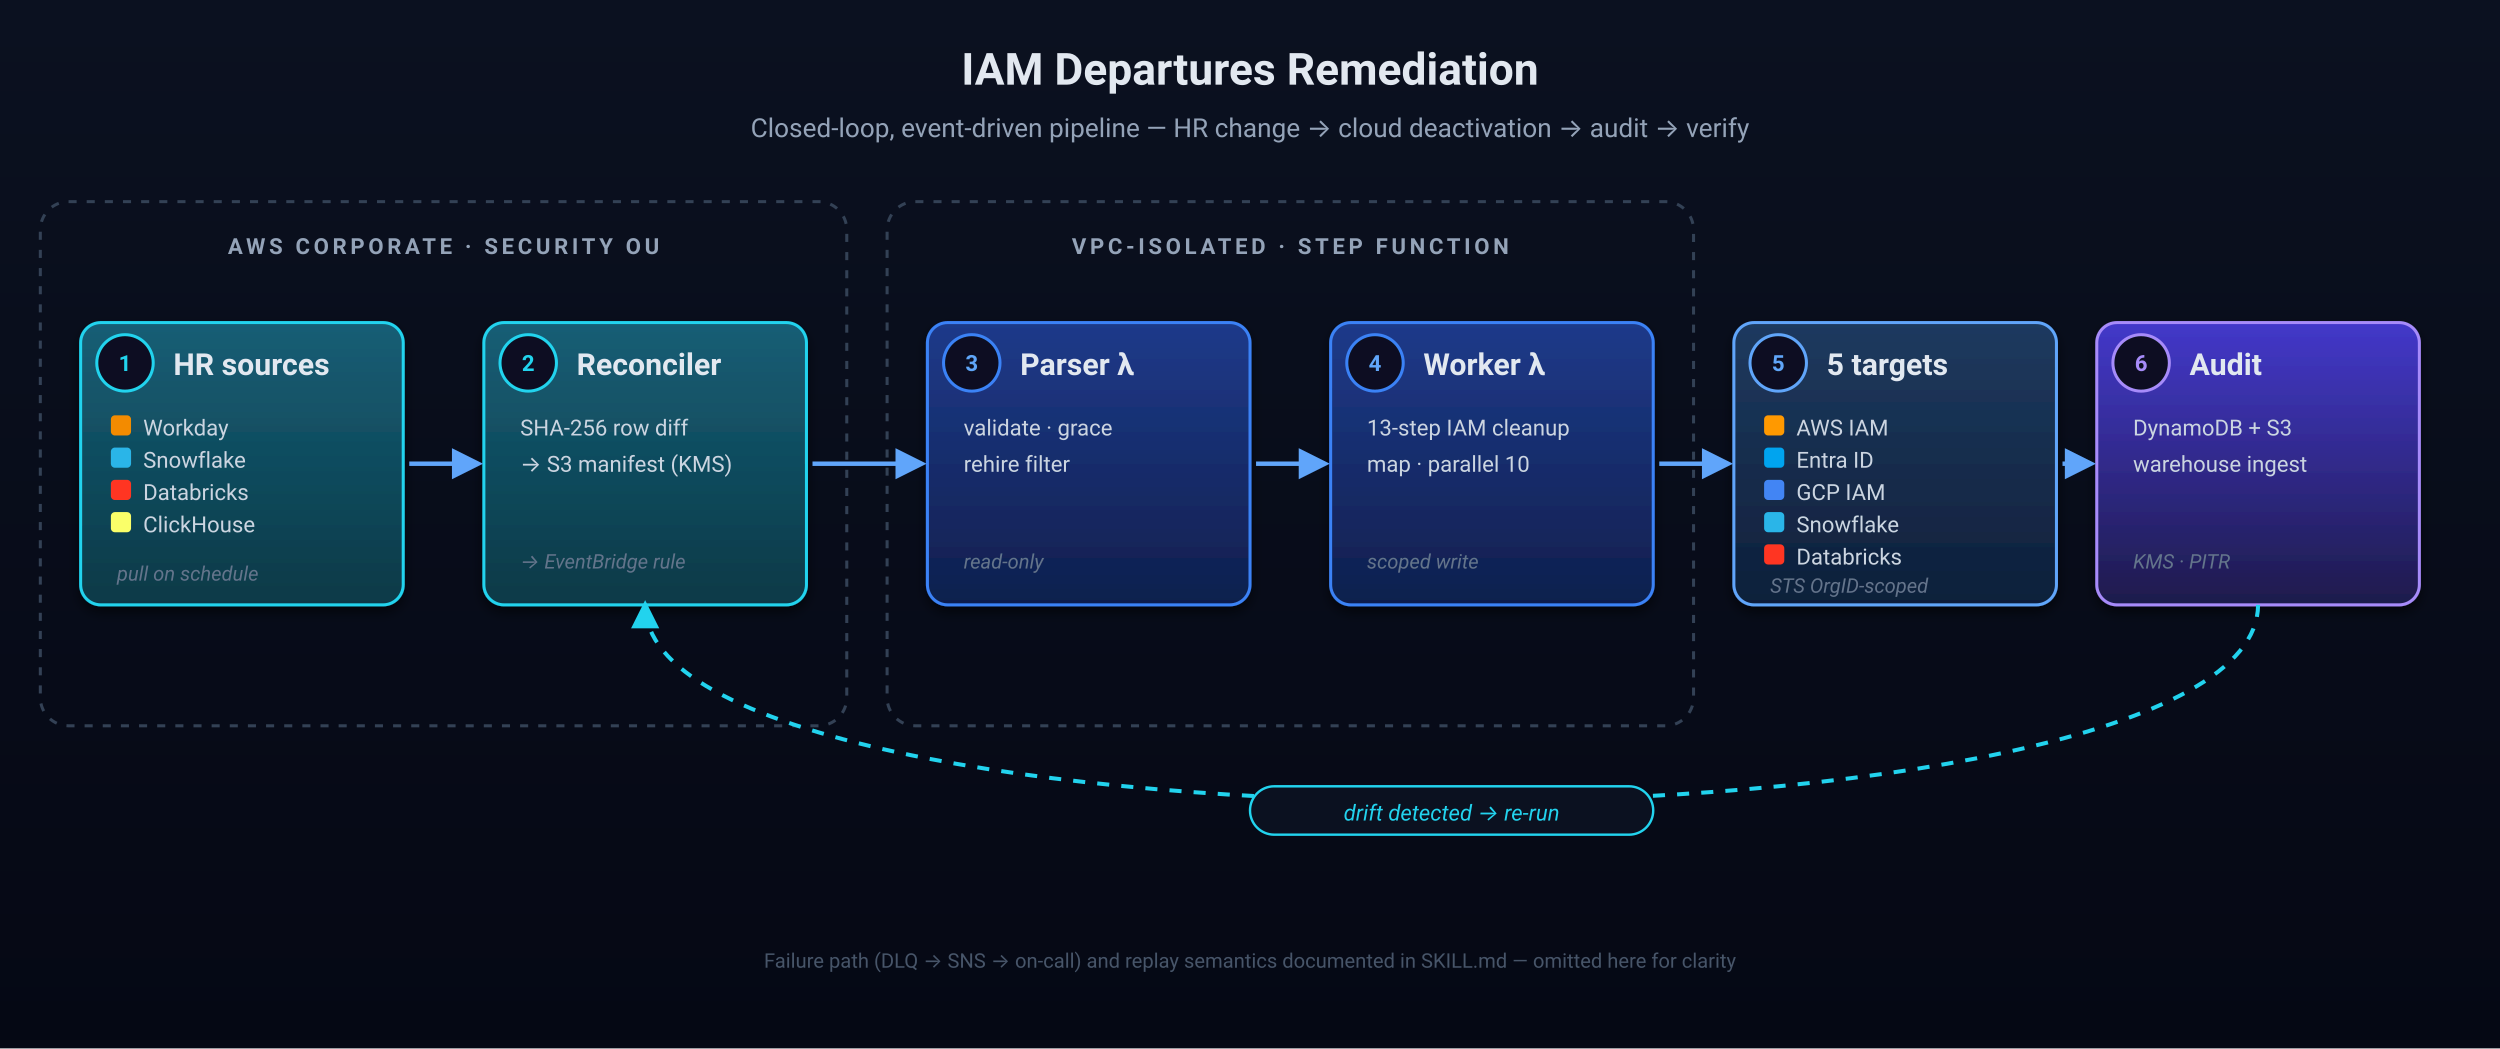
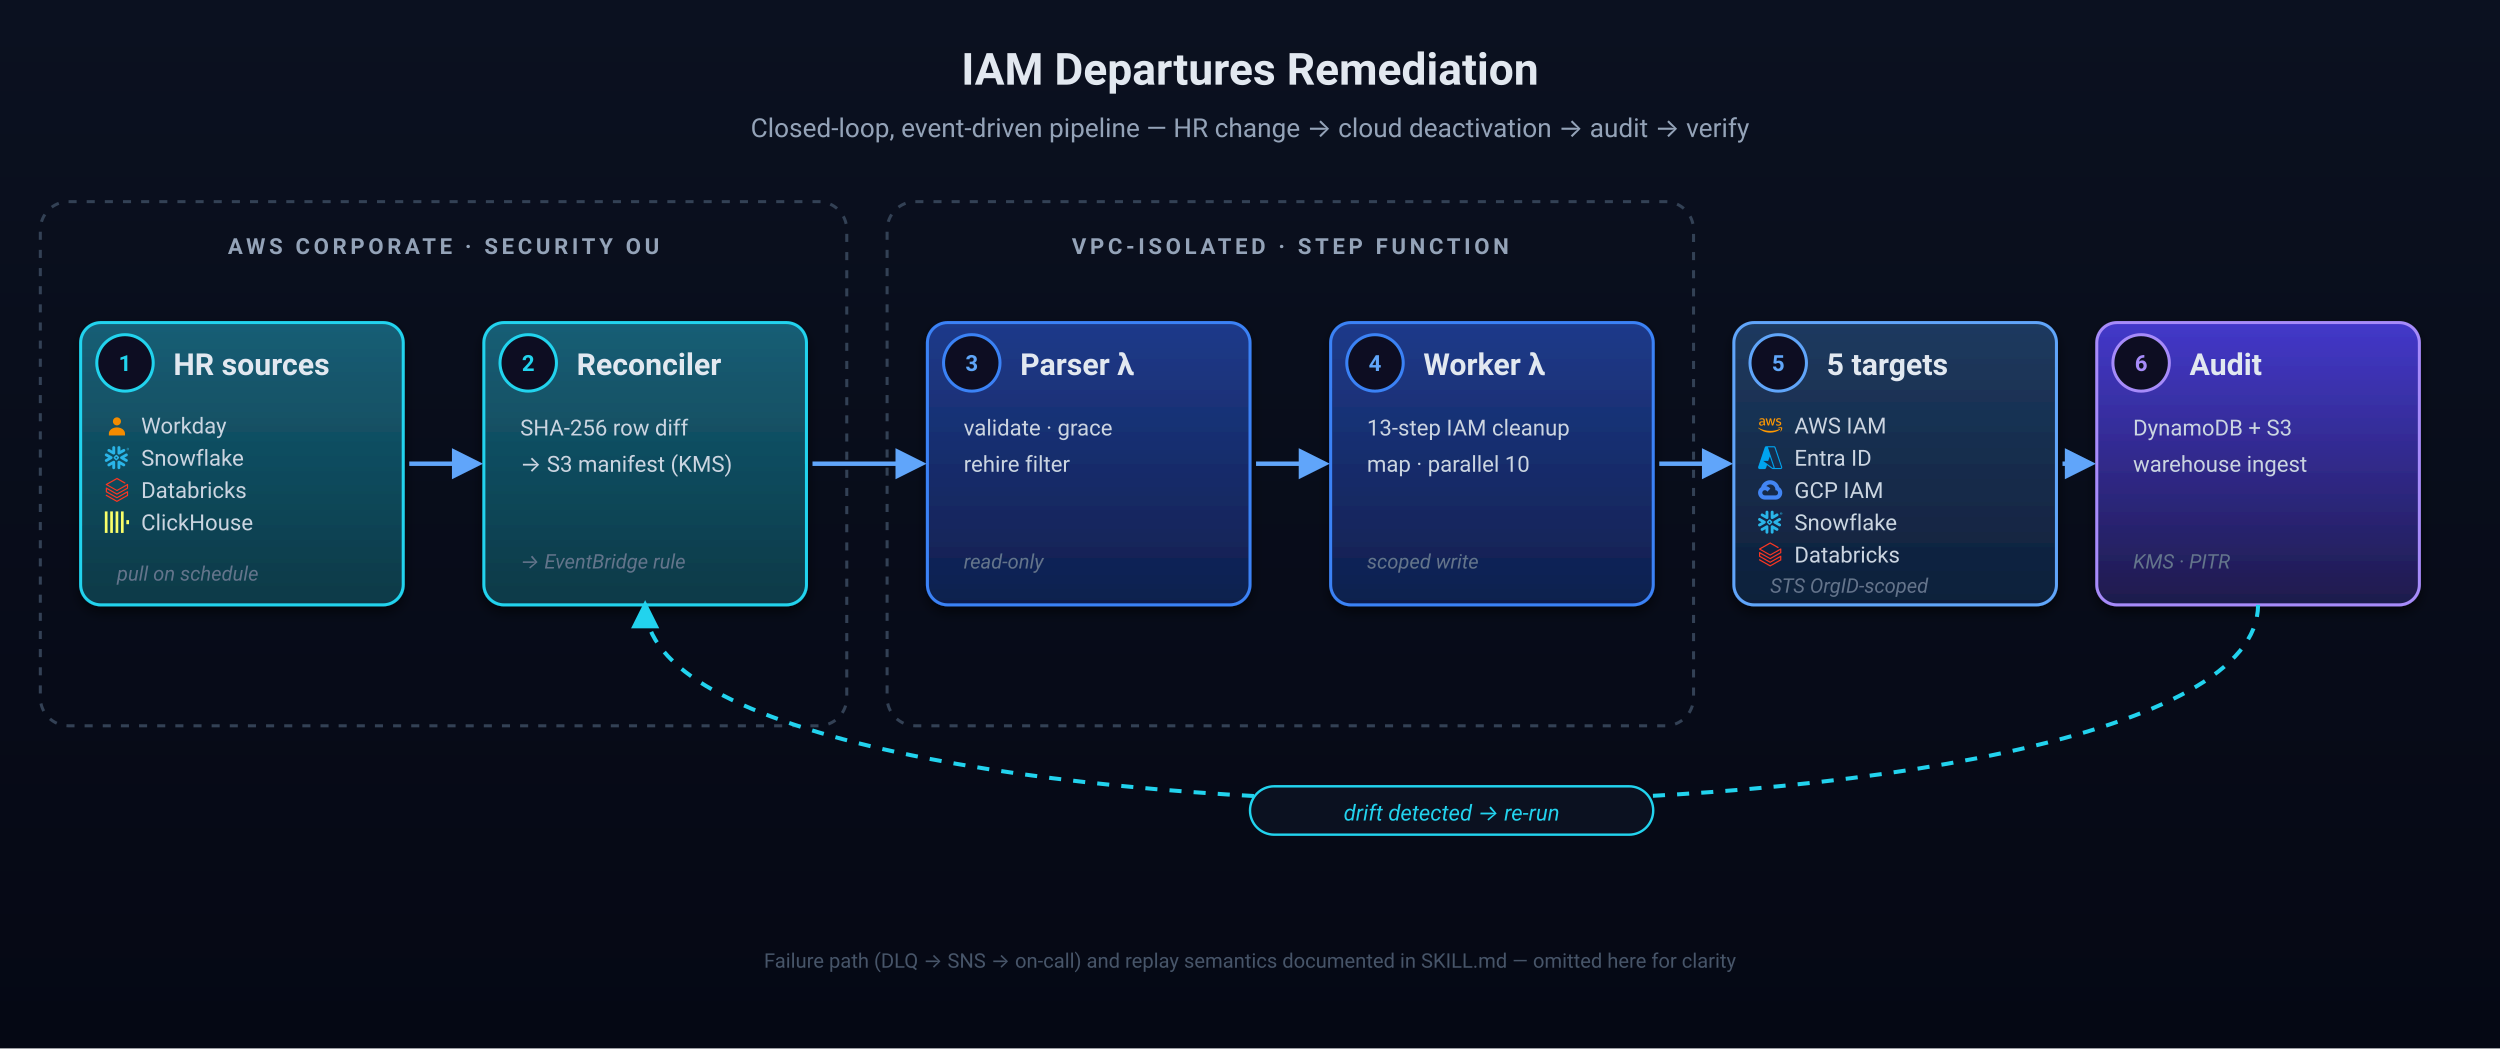
<svg xmlns="http://www.w3.org/2000/svg" viewBox="0 0 1240 520" role="img" aria-label="IAM Departures Remediation — closed-loop, event-driven pipeline architecture">
  <defs>
    <linearGradient id="bg" x1="0" y1="0" x2="0" y2="1">
      <stop offset="0" stop-color="#0b1120" />
      <stop offset="1" stop-color="#050814" />
    </linearGradient>
    <linearGradient id="gCorp" x1="0" y1="0" x2="0" y2="1">
      <stop offset="0" stop-color="#155e75" />
      <stop offset="1" stop-color="#0c3947" />
    </linearGradient>
    <linearGradient id="gVpc" x1="0" y1="0" x2="0" y2="1">
      <stop offset="0" stop-color="#1e3a8a" />
      <stop offset="1" stop-color="#0f1f4d" />
    </linearGradient>
    <linearGradient id="gTgt" x1="0" y1="0" x2="0" y2="1">
      <stop offset="0" stop-color="#1e3a5f" />
      <stop offset="1" stop-color="#0e1f3a" />
    </linearGradient>
    <linearGradient id="gAudit" x1="0" y1="0" x2="0" y2="1">
      <stop offset="0" stop-color="#4338ca" />
      <stop offset="1" stop-color="#1e1b4b" />
    </linearGradient>
    <marker id="arrow" viewBox="0 0 12 12" refX="10" refY="6" markerWidth="7" markerHeight="7" orient="auto">
      <path d="M 0 0 L 12 6 L 0 12 z" fill="#60a5fa" />
    </marker>
    <marker id="arrowDrift" viewBox="0 0 12 12" refX="10" refY="6" markerWidth="7" markerHeight="7" orient="auto">
      <path d="M 0 0 L 12 6 L 0 12 z" fill="#22d3ee" />
    </marker>
    <filter id="shadow" x="-30%" y="-30%" width="160%" height="160%">
      <feGaussianBlur in="SourceAlpha" stdDeviation="3" />
      <feOffset dx="0" dy="3" result="blur" />
      <feComponentTransfer>
        <feFuncA type="linear" slope="0.55" />
      </feComponentTransfer>
      <feMerge>
        <feMergeNode />
        <feMergeNode in="SourceGraphic" />
      </feMerge>
    </filter>
    <style>
      .ttl    { font-family: -apple-system, BlinkMacSystemFont, "Segoe UI", Roboto, "Helvetica Neue", sans-serif; }
      .h1     { font-size: 22px; font-weight: 700; fill: #e2e8f0; }
      .h2     { font-size: 13px; fill: #94a3b8; }
      .group  { font-size: 11px; font-weight: 600; fill: #94a3b8; letter-spacing: 1.8px; }
      .box-t  { font-size: 15px; font-weight: 600; fill: #e2e8f0; }
      .box-b  { font-size: 11px; fill: #cbd5e1; }
      .box-i  { font-size: 10px; fill: #64748b; font-style: italic; }
      .step-n { font-size: 11px; font-weight: 700; text-anchor: middle; }
      .drift  { font-size: 11px; fill: #22d3ee; font-style: italic; }
      .foot   { font-size: 10px; fill: #475569; }
    </style>
+     <symbol id="icon-aws" viewBox="0 0 24 24">
+       <path d="M6.763 10.036c0 .296.032.535.088.71.064.176.144.368.256.576.04.063.056.127.056.183 0 .08-.048.16-.152.24l-.503.335a.383.383 0 0 1-.208.072c-.08 0-.16-.04-.239-.112a2.47 2.47 0 0 1-.287-.375 6.18 6.18 0 0 1-.248-.471c-.622.734-1.405 1.101-2.347 1.101-.67 0-1.205-.191-1.596-.574-.391-.384-.59-.894-.59-1.533 0-.678.239-1.23.726-1.644.487-.415 1.133-.623 1.955-.623.272 0 .551.024.846.064.296.04.6.104.918.176v-.583c0-.607-.127-1.03-.375-1.277-.255-.248-.686-.367-1.3-.367-.28 0-.568.031-.863.103-.295.072-.583.16-.862.272a2.287 2.287 0 0 1-.28.104.488.488 0 0 1-.127.023c-.112 0-.168-.08-.168-.247v-.391c0-.128.016-.224.056-.28a.597.597 0 0 1 .224-.167c.279-.144.614-.264 1.005-.36a4.84 4.84 0 0 1 1.246-.151c.95 0 1.644.216 2.091.647.439.43.662 1.085.662 1.963v2.586zm-3.24 1.214c.263 0 .534-.048.822-.144.287-.096.543-.271.758-.51.128-.152.224-.32.272-.512.047-.191.08-.423.08-.694v-.335a6.66 6.66 0 0 0-.735-.136 6.02 6.02 0 0 0-.75-.048c-.535 0-.926.104-1.19.32-.263.215-.39.518-.39.917 0 .375.095.655.295.846.191.2.47.296.838.296zm6.41.862c-.144 0-.24-.024-.304-.08-.064-.048-.12-.16-.168-.311L7.586 5.55a1.398 1.398 0 0 1-.072-.32c0-.128.064-.2.191-.2h.783c.151 0 .255.025.31.08.065.048.113.16.16.312l1.342 5.284 1.245-5.284c.04-.16.088-.264.151-.312a.549.549 0 0 1 .32-.08h.638c.152 0 .256.025.32.08.063.048.12.16.151.312l1.261 5.348 1.381-5.348c.048-.16.104-.264.16-.312a.52.52 0 0 1 .311-.08h.743c.127 0 .2.065.2.2 0 .04-.009.08-.017.128a1.137 1.137 0 0 1-.056.2l-1.923 6.17c-.048.16-.104.263-.168.311a.51.51 0 0 1-.303.08h-.687c-.151 0-.255-.024-.32-.08-.063-.056-.119-.16-.15-.32l-1.238-5.148-1.23 5.14c-.04.16-.087.264-.15.32-.065.056-.177.08-.32.08zm10.256.215c-.415 0-.83-.048-1.229-.143-.399-.096-.71-.2-.918-.32-.128-.071-.215-.151-.247-.223a.563.563 0 0 1-.048-.224v-.407c0-.167.064-.247.183-.247.048 0 .096.008.144.024.048.016.12.048.2.08.271.12.566.215.878.279.319.064.63.096.95.096.502 0 .894-.088 1.165-.264a.86.86 0 0 0 .415-.758.777.777 0 0 0-.215-.559c-.144-.151-.416-.287-.807-.415l-1.157-.36c-.583-.183-1.014-.454-1.277-.813a1.902 1.902 0 0 1-.4-1.158c0-.335.073-.63.216-.886.144-.255.335-.479.575-.654.24-.184.51-.32.83-.415.32-.096.655-.136 1.006-.136.175 0 .359.008.535.032.183.024.35.056.518.088.16.04.312.08.455.127.144.048.256.096.336.144a.69.69 0 0 1 .24.2.43.43 0 0 1 .071.263v.375c0 .168-.064.256-.184.256a.83.83 0 0 1-.303-.096 3.652 3.652 0 0 0-1.532-.311c-.455 0-.815.071-1.062.223-.248.152-.375.383-.375.71 0 .224.08.416.24.567.159.152.454.304.877.44l1.134.358c.574.184.99.44 1.237.767.247.327.367.702.367 1.117 0 .343-.072.655-.207.926-.144.272-.336.511-.583.703-.248.2-.543.343-.886.447-.36.111-.734.167-1.142.167zM21.698 16.207c-2.626 1.94-6.442 2.969-9.722 2.969-4.598 0-8.74-1.7-11.87-4.526-.247-.223-.024-.527.272-.351 3.384 1.963 7.559 3.153 11.877 3.153 2.914 0 6.114-.607 9.06-1.852.439-.2.814.287.383.607zM22.792 14.961c-.336-.43-2.22-.207-3.074-.103-.255.032-.295-.192-.063-.36 1.5-1.053 3.967-.75 4.254-.399.287.36-.08 2.826-1.485 4.007-.215.184-.423.088-.327-.151.32-.79 1.03-2.57.695-2.994z" />
+     </symbol>
+     <symbol id="icon-azure" viewBox="0 0 24 24">
+       <path d="M22.379 23.343a1.62 1.62 0 0 0 1.536-2.14v.002L17.35 1.76A1.62 1.62 0 0 0 15.816.657H8.184A1.62 1.62 0 0 0 6.65 1.76L.086 21.204a1.62 1.62 0 0 0 1.536 2.139h4.741a1.62 1.62 0 0 0 1.535-1.103l.977-2.892 4.947 3.675c.28.208.618.32.966.32m-3.084-12.531 3.624 10.739a.54.54 0 0 1-.51.713v-.001h-.03a.54.54 0 0 1-.322-.106l-9.287-6.9h4.853m6.313 7.006c.116-.326.13-.694.007-1.058L9.79 1.76a1.722 1.722 0 0 0-.007-.02h6.034a.54.54 0 0 1 .512.366l6.562 19.445a.54.54 0 0 1-.338.684" />
+     </symbol>
+     <symbol id="icon-gcp" viewBox="0 0 24 24">
+       <path d="M12.19 2.38a9.344 9.344 0 0 0-9.234 6.893c.053-.02-.055.013 0 0-3.875 2.551-3.922 8.11-.247 10.941l.006-.007-.007.03a6.717 6.717 0 0 0 4.077 1.356h5.173l.03.03h5.192c6.687.053 9.376-8.605 3.835-12.35a9.365 9.365 0 0 0-2.821-4.552l-.043.043.006-.05A9.344 9.344 0 0 0 12.19 2.38zm-.358 4.146c1.244-.04 2.518.368 3.486 1.15a5.186 5.186 0 0 1 1.862 4.078v.518c3.53-.07 3.53 5.262 0 5.193h-5.193l-.008.009v-.04H6.785a2.59 2.59 0 0 1-1.067-.23h.001a2.597 2.597 0 1 1 3.437-3.437l3.013-3.012A6.747 6.747 0 0 0 8.11 8.24c.018-.01.04-.026.054-.023a5.186 5.186 0 0 1 3.67-1.69z" />
+     </symbol>
+     <symbol id="icon-snowflake" viewBox="0 0 24 24">
+       <path d="M24 3.459c0 .646-.418 1.18-1.141 1.18-.723 0-1.142-.534-1.142-1.18 0-.647.419-1.18 1.142-1.18.723 0 1.141.533 1.141 1.18zm-.228 0c0-.533-.38-.951-.913-.951s-.913.38-.913.95c0 .533.38.952.913.952.57 0 .913-.419.913-.951zm-1.37-.533h.495c.266 0 .456.152.456.38 0 .153-.076.229-.19.305l.19.266v.038h-.266l-.19-.266h-.229v.266h-.266zm.495.228h-.229v.267h.229c.114 0 .152-.038.152-.114.038-.077-.038-.153-.152-.153zM7.602 12.4c.038-.151.076-.304.076-.456 0-.114-.038-.228-.038-.342-.114-.343-.304-.647-.646-.838l-4.87-2.777c-.685-.38-1.56-.152-1.94.533-.381.685-.153 1.56.532 1.94l2.701 1.56-2.701 1.56c-.685.38-.913 1.256-.533 1.94.38.685 1.256.914 1.94.533l4.832-2.777c.343-.267.571-.533.647-.876zm1.332 2.626c-.266-.038-.57.038-.837.19l-4.832 2.777c-.685.38-.913 1.256-.532 1.94.38.686 1.255.914 1.94.533l2.701-1.56v3.12c0 .8.647 1.408 1.446 1.408.799 0 1.407-.647 1.407-1.408v-5.592c0-.761-.57-1.37-1.293-1.408zm4.946-6.088c.266.038.57-.038.837-.19l4.832-2.777c.685-.38.913-1.256.532-1.94-.38-.686-1.255-.914-1.94-.533l-2.701 1.56V1.975c0-.799-.647-1.408-1.446-1.408-.799 0-1.446.609-1.446 1.408V7.53c0 .76.609 1.37 1.332 1.407zM3.265 5.97l4.832 2.777c.266.152.533.19.837.19.723-.038 1.331-.684 1.331-1.407V1.975c0-.799-.646-1.408-1.407-1.408-.799 0-1.446.647-1.446 1.408v3.12l-2.701-1.56c-.685-.38-1.56-.152-1.94.533-.419.646-.19 1.521.494 1.902zm9.093 6.011a.412.412 0 00-.114-.266l-.57-.571a.346.346 0 00-.267-.114.412.412 0 00-.266.114l-.571.57a.411.411 0 00-.114.267c0 .076.038.19.114.267l.57.57a.345.345 0 00.267.114c.076 0 .19-.038.266-.114l.571-.57a.412.412 0 00.114-.267zm1.598.533L11.94 14.53c-.039.038-.153.114-.229.114h-.608a.411.411 0 01-.267-.114L8.82 12.514a.408.408 0 01-.076-.229v-.608c0-.076.038-.19.114-.267l2.016-2.016a.41.41 0 01.267-.114h.608a.41.41 0 01.267.114l2.016 2.016a.347.347 0 01.114.267v.608c-.076.077-.114.19-.19.229zm5.593 5.44l-4.832-2.777c-.266-.152-.57-.19-.837-.152-.723.038-1.332.684-1.332 1.408v5.554c0 .8.647 1.408 1.408 1.408.799 0 1.446-.647 1.446-1.408v-3.12l2.7 1.56c.686.38 1.561.152 1.941-.533.419-.646.19-1.521-.494-1.94zm2.549-7.533l-2.701 1.56 2.7 1.56c.686.38.914 1.256.533 1.94-.38.685-1.255.913-1.94.533l-4.832-2.778a1.644 1.644 0 01-.647-.798c-.037-.153-.076-.305-.076-.457 0-.114.039-.228.039-.342.114-.343.342-.647.646-.837l4.832-2.778c.685-.38 1.56-.152 1.94.533.457.609.19 1.484-.494 1.864" />
+     </symbol>
+     <symbol id="icon-databricks" viewBox="0 0 24 24">
+       <path d="M.95 14.184L12 20.403l9.919-5.55v2.21L12 22.662l-10.484-5.96-.565.308v.77L12 24l11.05-6.218v-4.317l-.515-.309L12 19.118l-9.867-5.653v-2.21L12 16.805l11.05-6.218V6.32l-.515-.308L12 11.974 2.647 6.681 12 1.388l7.76 4.368.668-.411v-.566L12 0 .95 6.27v.72L12 13.207l9.919-5.55v2.26L12 15.52 1.516 9.56l-.565.308Z" />
+     </symbol>
+     <symbol id="icon-clickhouse" viewBox="0 0 24 24">
+       <path d="M21.333 10H24v4h-2.667ZM16 1.335h2.667v21.33H16Zm-5.333 0h2.666v21.33h-2.666ZM0 22.665V1.335h2.667v21.33zm5.333-21.33H8v21.33H5.333Z" />
+     </symbol>
+     <symbol id="icon-workday" viewBox="0 0 24 24">
+       <path d="M12 4a4 4 0 1 1 0 8 4 4 0 0 1 0-8zm0 10c4.42 0 8 2.69 8 6v2H4v-2c0-3.31 3.58-6 8-6z" />
+     </symbol>
  </defs>
  <rect width="1240" height="520" fill="url(#bg)" />
  <g class="ttl">
    <text x="620" y="42" text-anchor="middle" class="h1">IAM Departures Remediation</text>
    <text x="620" y="68" text-anchor="middle" class="h2">Closed-loop, event-driven pipeline — HR change → cloud deactivation → audit → verify</text>
  </g>
  <g class="ttl">
    <rect x="20" y="100" width="400" height="260" rx="14" fill="none" stroke="#334155" stroke-width="1.5" stroke-dasharray="4 5" />
    <text x="220" y="126" text-anchor="middle" class="group">AWS CORPORATE  ·  SECURITY OU</text>
    <rect x="440" y="100" width="400" height="260" rx="14" fill="none" stroke="#334155" stroke-width="1.5" stroke-dasharray="4 5" />
    <text x="640" y="126" text-anchor="middle" class="group">VPC-ISOLATED  ·  STEP FUNCTION</text>
  </g>
  <g filter="url(#shadow)" class="ttl">
    <rect x="40" y="160" width="160" height="140" rx="10" fill="url(#gCorp)" stroke="#22d3ee" stroke-width="1.5" />
    <circle cx="62" cy="180" r="14" fill="#0b1120" stroke="#22d3ee" stroke-width="1.5" />
    <text x="62" y="184" class="step-n" fill="#22d3ee">1</text>
    <text x="86" y="186" class="box-t">HR sources</text>
-     <rect x="55" y="206" width="10" height="10" rx="2" fill="#F38B00" />
-     <text x="71" y="216" class="box-b">Workday</text>
-     <rect x="55" y="222" width="10" height="10" rx="2" fill="#29B5E8" />
-     <text x="71" y="232" class="box-b">Snowflake</text>
-     <rect x="55" y="238" width="10" height="10" rx="2" fill="#FF3621" />
-     <text x="71" y="248" class="box-b">Databricks</text>
-     <rect x="55" y="254" width="10" height="10" rx="2" fill="#FAFF69" />
-     <text x="71" y="264" class="box-b">ClickHouse</text>
+     <use href="#icon-workday" x="52" y="205" width="12" height="12" fill="#F38B00" />
+     <text x="70" y="215" class="box-b">Workday</text>
+     <use href="#icon-snowflake" x="52" y="221" width="12" height="12" fill="#29B5E8" />
+     <text x="70" y="231" class="box-b">Snowflake</text>
+     <use href="#icon-databricks" x="52" y="237" width="12" height="12" fill="#FF3621" />
+     <text x="70" y="247" class="box-b">Databricks</text>
+     <use href="#icon-clickhouse" x="52" y="253" width="12" height="12" fill="#FAFF69" />
+     <text x="70" y="263" class="box-b">ClickHouse</text>
    <text x="58" y="288" class="box-i">pull on schedule</text>
  </g>
  <g filter="url(#shadow)" class="ttl">
    <rect x="240" y="160" width="160" height="140" rx="10" fill="url(#gCorp)" stroke="#22d3ee" stroke-width="1.5" />
    <circle cx="262" cy="180" r="14" fill="#0b1120" stroke="#22d3ee" stroke-width="1.5" />
    <text x="262" y="184" class="step-n" fill="#22d3ee">2</text>
    <text x="286" y="186" class="box-t">Reconciler</text>
    <text x="258" y="216" class="box-b">SHA-256 row diff</text>
    <text x="258" y="234" class="box-b">→ S3 manifest (KMS)</text>
    <text x="258" y="282" class="box-i">→ EventBridge rule</text>
  </g>
  <g filter="url(#shadow)" class="ttl">
    <rect x="460" y="160" width="160" height="140" rx="10" fill="url(#gVpc)" stroke="#3b82f6" stroke-width="1.5" />
    <circle cx="482" cy="180" r="14" fill="#0b1120" stroke="#3b82f6" stroke-width="1.5" />
    <text x="482" y="184" class="step-n" fill="#60a5fa">3</text>
    <text x="506" y="186" class="box-t">Parser λ</text>
    <text x="478" y="216" class="box-b">validate · grace</text>
    <text x="478" y="234" class="box-b">rehire filter</text>
    <text x="478" y="282" class="box-i">read-only</text>
  </g>
  <g filter="url(#shadow)" class="ttl">
    <rect x="660" y="160" width="160" height="140" rx="10" fill="url(#gVpc)" stroke="#3b82f6" stroke-width="1.5" />
    <circle cx="682" cy="180" r="14" fill="#0b1120" stroke="#3b82f6" stroke-width="1.5" />
    <text x="682" y="184" class="step-n" fill="#60a5fa">4</text>
    <text x="706" y="186" class="box-t">Worker λ</text>
    <text x="678" y="216" class="box-b">13-step IAM cleanup</text>
    <text x="678" y="234" class="box-b">map · parallel 10</text>
    <text x="678" y="282" class="box-i">scoped write</text>
  </g>
  <g filter="url(#shadow)" class="ttl">
    <rect x="860" y="160" width="160" height="140" rx="10" fill="url(#gTgt)" stroke="#60a5fa" stroke-width="1.5" />
    <circle cx="882" cy="180" r="14" fill="#0b1120" stroke="#60a5fa" stroke-width="1.5" />
    <text x="882" y="184" class="step-n" fill="#60a5fa">5</text>
    <text x="906" y="186" class="box-t">5 targets</text>
-     <rect x="875" y="206" width="10" height="10" rx="2" fill="#FF9900" />
-     <text x="891" y="216" class="box-b">AWS IAM</text>
-     <rect x="875" y="222" width="10" height="10" rx="2" fill="#00A4EF" />
-     <text x="891" y="232" class="box-b">Entra ID</text>
-     <rect x="875" y="238" width="10" height="10" rx="2" fill="#4285F4" />
-     <text x="891" y="248" class="box-b">GCP IAM</text>
-     <rect x="875" y="254" width="10" height="10" rx="2" fill="#29B5E8" />
-     <text x="891" y="264" class="box-b">Snowflake</text>
-     <rect x="875" y="270" width="10" height="10" rx="2" fill="#FF3621" />
-     <text x="891" y="280" class="box-b">Databricks</text>
+     <use href="#icon-aws" x="872" y="205" width="12" height="12" fill="#FF9900" />
+     <text x="890" y="215" class="box-b">AWS IAM</text>
+     <use href="#icon-azure" x="872" y="221" width="12" height="12" fill="#00A4EF" />
+     <text x="890" y="231" class="box-b">Entra ID</text>
+     <use href="#icon-gcp" x="872" y="237" width="12" height="12" fill="#4285F4" />
+     <text x="890" y="247" class="box-b">GCP IAM</text>
+     <use href="#icon-snowflake" x="872" y="253" width="12" height="12" fill="#29B5E8" />
+     <text x="890" y="263" class="box-b">Snowflake</text>
+     <use href="#icon-databricks" x="872" y="269" width="12" height="12" fill="#FF3621" />
+     <text x="890" y="279" class="box-b">Databricks</text>
    <text x="878" y="294" class="box-i">STS OrgID-scoped</text>
  </g>
  <g filter="url(#shadow)" class="ttl">
    <rect x="1040" y="160" width="160" height="140" rx="10" fill="url(#gAudit)" stroke="#a78bfa" stroke-width="1.5" />
    <circle cx="1062" cy="180" r="14" fill="#0b1120" stroke="#a78bfa" stroke-width="1.5" />
    <text x="1062" y="184" class="step-n" fill="#a78bfa">6</text>
    <text x="1086" y="186" class="box-t">Audit</text>
    <text x="1058" y="216" class="box-b">DynamoDB + S3</text>
    <text x="1058" y="234" class="box-b">warehouse ingest</text>
    <text x="1058" y="282" class="box-i">KMS · PITR</text>
  </g>
  <g>
    <line x1="203" y1="230" x2="237" y2="230" stroke="#60a5fa" stroke-width="2.2" marker-end="url(#arrow)" />
    <line x1="403" y1="230" x2="457" y2="230" stroke="#60a5fa" stroke-width="2.2" marker-end="url(#arrow)" />
    <line x1="623" y1="230" x2="657" y2="230" stroke="#60a5fa" stroke-width="2.2" marker-end="url(#arrow)" />
    <line x1="823" y1="230" x2="857" y2="230" stroke="#60a5fa" stroke-width="2.2" marker-end="url(#arrow)" />
    <line x1="1023" y1="230" x2="1037" y2="230" stroke="#60a5fa" stroke-width="2.2" marker-end="url(#arrow)" />
  </g>
  <path d="M 1120 300 C 1120 430, 320 430, 320 300" fill="none" stroke="#22d3ee" stroke-width="2" stroke-dasharray="6 6" marker-end="url(#arrowDrift)" />
  <g class="ttl">
    <rect x="620" y="390" width="200" height="24" rx="12" fill="#0b1120" stroke="#22d3ee" stroke-width="1.2" />
    <text x="720" y="407" text-anchor="middle" class="drift">drift detected → re-run</text>
  </g>
  <g class="ttl">
    <text x="620" y="480" text-anchor="middle" class="foot">Failure path (DLQ → SNS → on-call) and replay semantics documented in SKILL.md — omitted here for clarity</text>
  </g>
</svg>
